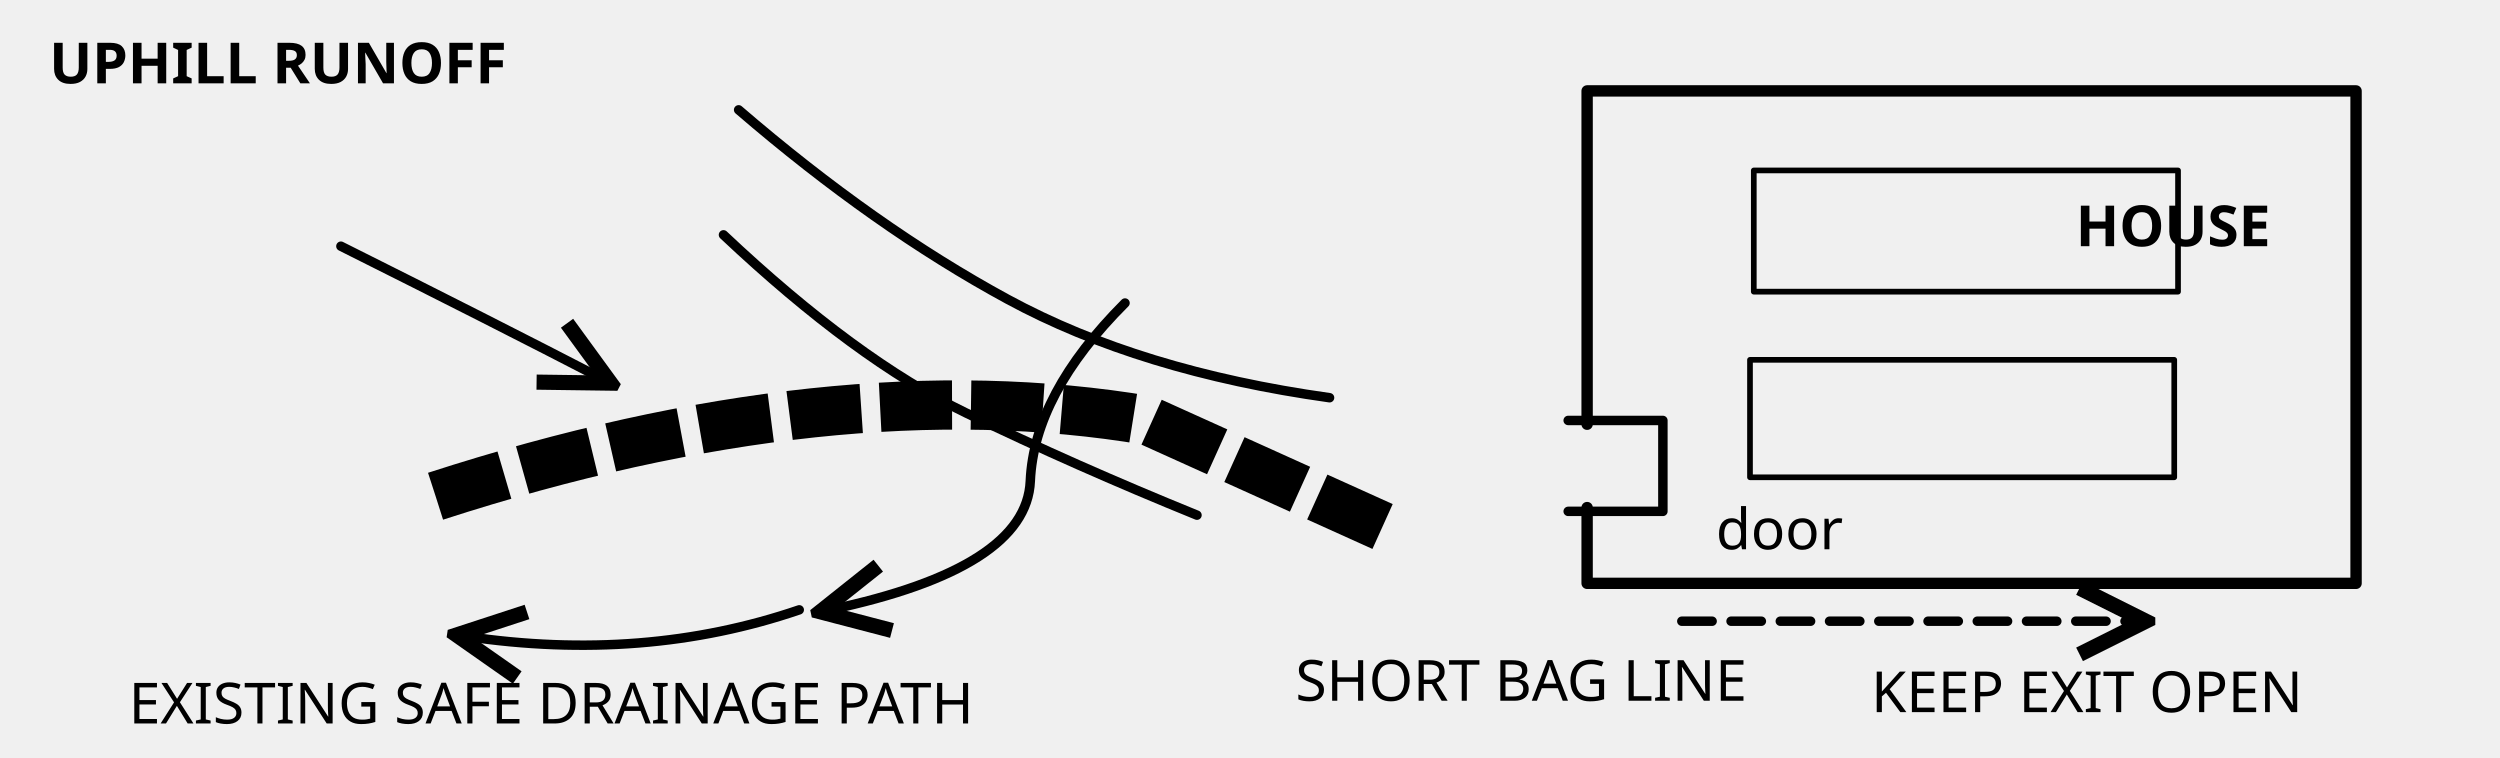
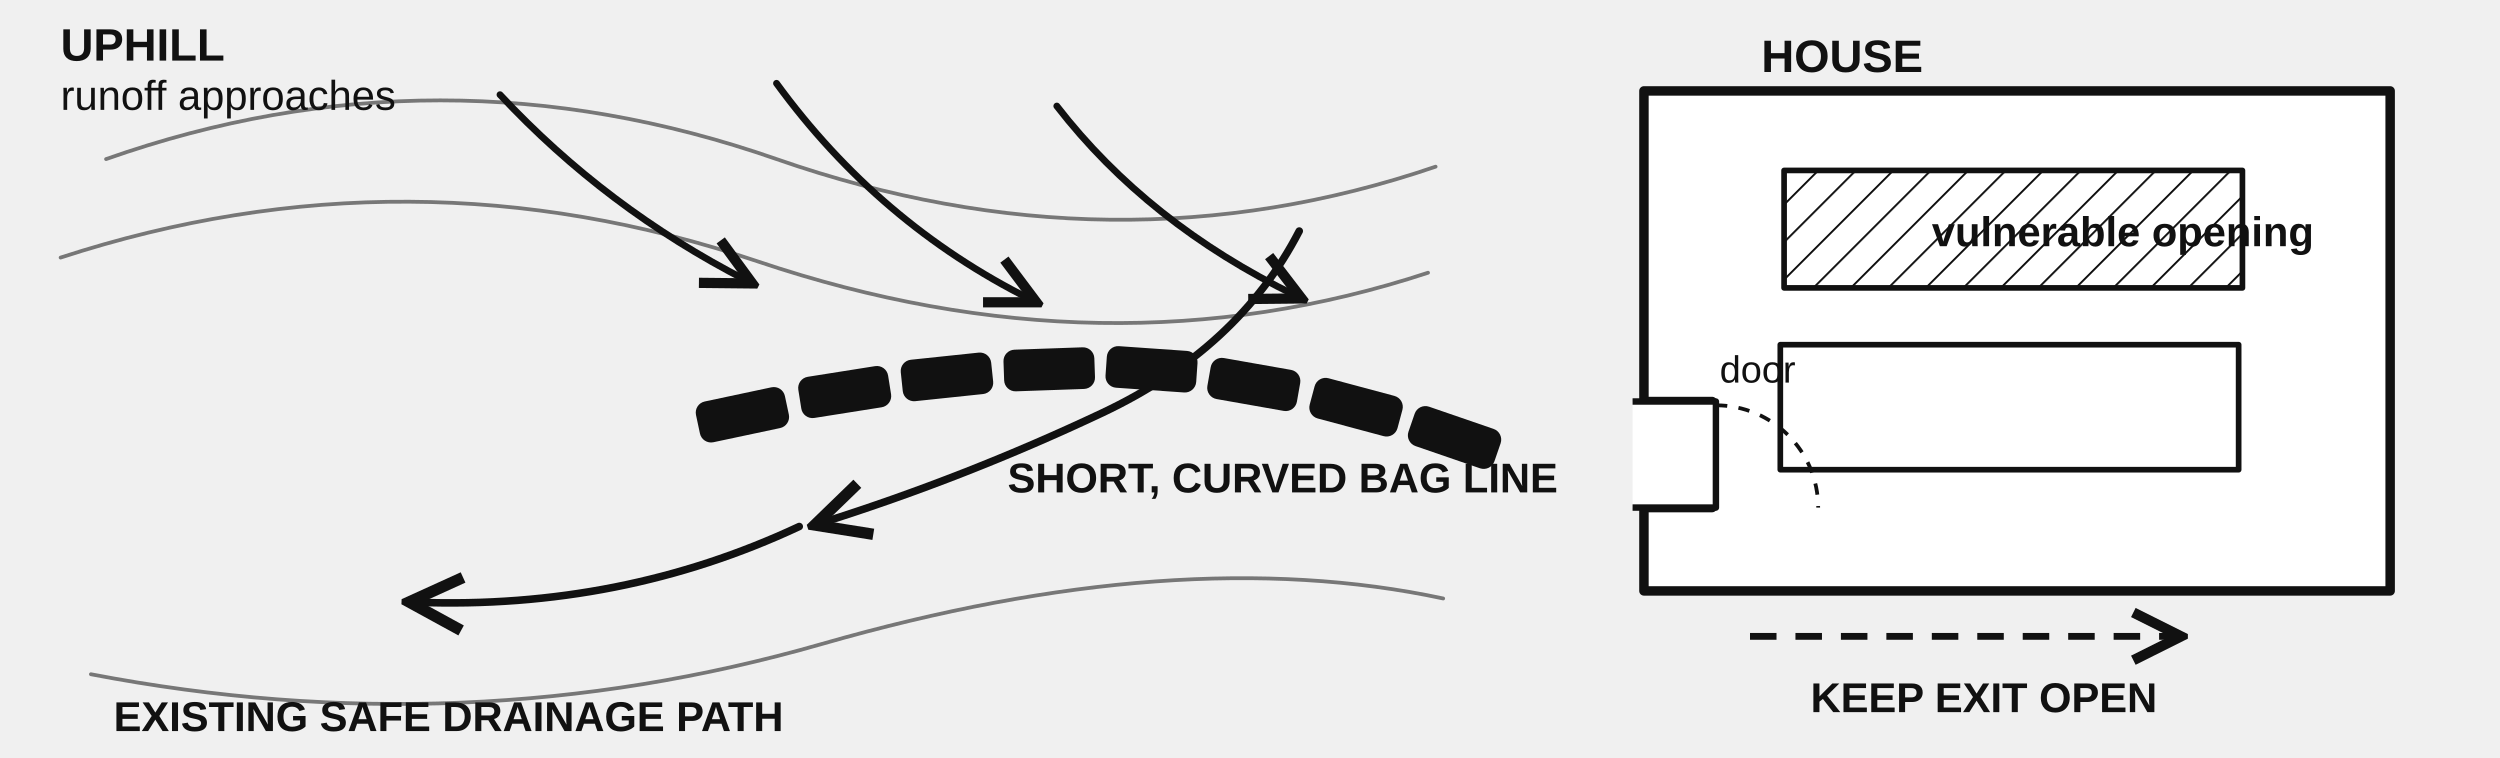
- <svg xmlns="http://www.w3.org/2000/svg" viewBox="0 0 660 200" role="img" aria-labelledby="t d">
+ <svg xmlns="http://www.w3.org/2000/svg" viewBox="0 0 660 200" role="img" aria-labelledby="title description">
  <defs>
-     <marker id="a" markerWidth="9" markerHeight="9" refX="7" refY="4.5" orient="auto">
-       <path d="M1 1l7 3.5L1 8" fill="none" stroke="#000" stroke-width="1.6" />
+     <marker id="arrow" markerWidth="9" markerHeight="9" refX="7" refY="4.5" orient="auto">
+       <path d="M1 1l7 3.5L1 8" fill="none" stroke="#111" stroke-width="1.5" />
    </marker>
+     <pattern id="hatch" width="7" height="7" patternUnits="userSpaceOnUse" patternTransform="rotate(45)">
+       <line x1="0" y1="0" x2="0" y2="7" stroke="#111" stroke-width="1" />
+     </pattern>
  </defs>
-   <g fill="none" stroke="#000" stroke-width="2.5" stroke-linecap="round" stroke-linejoin="round">
-     <path d="M419 24h203v130H419v-20m0-37V24M419 97v15" stroke-width="3" />
-     <path d="M414 111h25v24h-25" />
-     <path d="M463 45h112v32H463zM462 95h112v31H462z" stroke-width="1.5" />
-     <path d="M195 29q36 31 71 50t85 26M191 62q35 33 64 47t61 27M90 65q40 20 69 35" marker-end="url(#a)" />
-     <path d="M115 131q105-34 188-20l62 28" stroke-width="13" stroke-dasharray="19 5" stroke-linecap="butt" />
-     <path d="M297 80q-24 24-25 47t-53 34" marker-end="url(#a)" />
-     <path d="M211 161q-41 14-88 7" marker-end="url(#a)" />
-     <path d="M444 164h120" stroke-dasharray="8 5" marker-end="url(#a)" />
+   <g fill="none" stroke="#777" stroke-width="1" stroke-linecap="round">
+     <path d="M28 42q88-31 177 0t174 2" />
+     <path d="M16 68q92-30 184 1t177 3" />
+     <path d="M24 178q99 19 193-8t164-12" />
  </g>
-   <g font-family="sans-serif" fill="#000" font-size="15">
-     <text x="13" y="22" font-weight="bold">UPHILL RUNOFF</text>
-     <text x="34" y="191">EXISTING SAFE DRAINAGE PATH</text>
-     <text x="342" y="185">SHORT BAG LINE</text>
-     <text x="548" y="65" font-weight="bold">HOUSE</text>
-     <text x="453" y="145">door</text>
-     <text x="494" y="188">KEEP EXIT OPEN</text>
+   <g stroke="#111" stroke-linejoin="round">
+     <path d="M434 24h197v132H434v-22h18v-28h-18z" fill="#fff" stroke-width="2.5" />
+     <path d="M471 45h121v31H471z" fill="url(#hatch)" stroke-width="1.5" />
+     <path d="M470 91h121v33H470z" fill="#fff" stroke-width="1.5" />
+     <path d="M431 106h22v28h-22" fill="#fff" stroke-width="1.7" />
+     <path d="M453 107a27 27 0 0 1 27 27" fill="none" stroke-width="1" stroke-dasharray="3 3" />
+   </g>
+   <g fill="none" stroke="#111" stroke-linecap="round" marker-end="url(#arrow)">
+     <path d="M132 25q28 30 65 49" stroke-width="1.8" />
+     <path d="M205 22q27 37 67 57" stroke-width="1.8" />
+     <path d="M279 28q24 31 63 50" stroke-width="1.8" />
+     <path d="M343 61q-16 31-52 48t-74 29" stroke-width="2" />
+     <path d="M211 139q-47 22-101 20" stroke-width="2" />
+   </g>
+   <g fill="#111">
+     <rect x="184" y="104" width="24" height="11" rx="3" transform="rotate(-12 196 109.5)" />
+     <rect x="211" y="98" width="24" height="11" rx="3" transform="rotate(-9 223 103.5)" />
+     <rect x="238" y="94" width="24" height="11" rx="3" transform="rotate(-6 250 99.5)" />
+     <rect x="265" y="92" width="24" height="11" rx="3" transform="rotate(-2 277 97.5)" />
+     <rect x="292" y="92" width="24" height="11" rx="3" transform="rotate(4 304 97.5)" />
+     <rect x="319" y="96" width="24" height="11" rx="3" transform="rotate(10 331 101.5)" />
+     <rect x="346" y="102" width="24" height="11" rx="3" transform="rotate(15 358 107.5)" />
+     <rect x="372" y="110" width="24" height="11" rx="3" transform="rotate(19 384 115.5)" />
+   </g>
+   <path d="M462 168h112" fill="none" stroke="#111" stroke-width="1.8" stroke-dasharray="7 5" marker-end="url(#arrow)" />
+   <g fill="#111" font-family="Arial, sans-serif">
+     <text x="16" y="16" font-size="12" font-weight="700">UPHILL</text>
+     <text x="16" y="29" font-size="11">runoff approaches</text>
+     <text x="465" y="19" font-size="12" font-weight="700">HOUSE</text>
+     <text x="510" y="65" font-size="11" font-weight="700">vulnerable opening</text>
+     <text x="454" y="101" font-size="10">door</text>
+     <text x="266" y="130" font-size="11" font-weight="700">SHORT, CURVED BAG LINE</text>
+     <text x="30" y="193" font-size="11" font-weight="700">EXISTING SAFE DRAINAGE PATH</text>
+     <text x="478" y="188" font-size="11" font-weight="700">KEEP EXIT OPEN</text>
  </g>
</svg>
